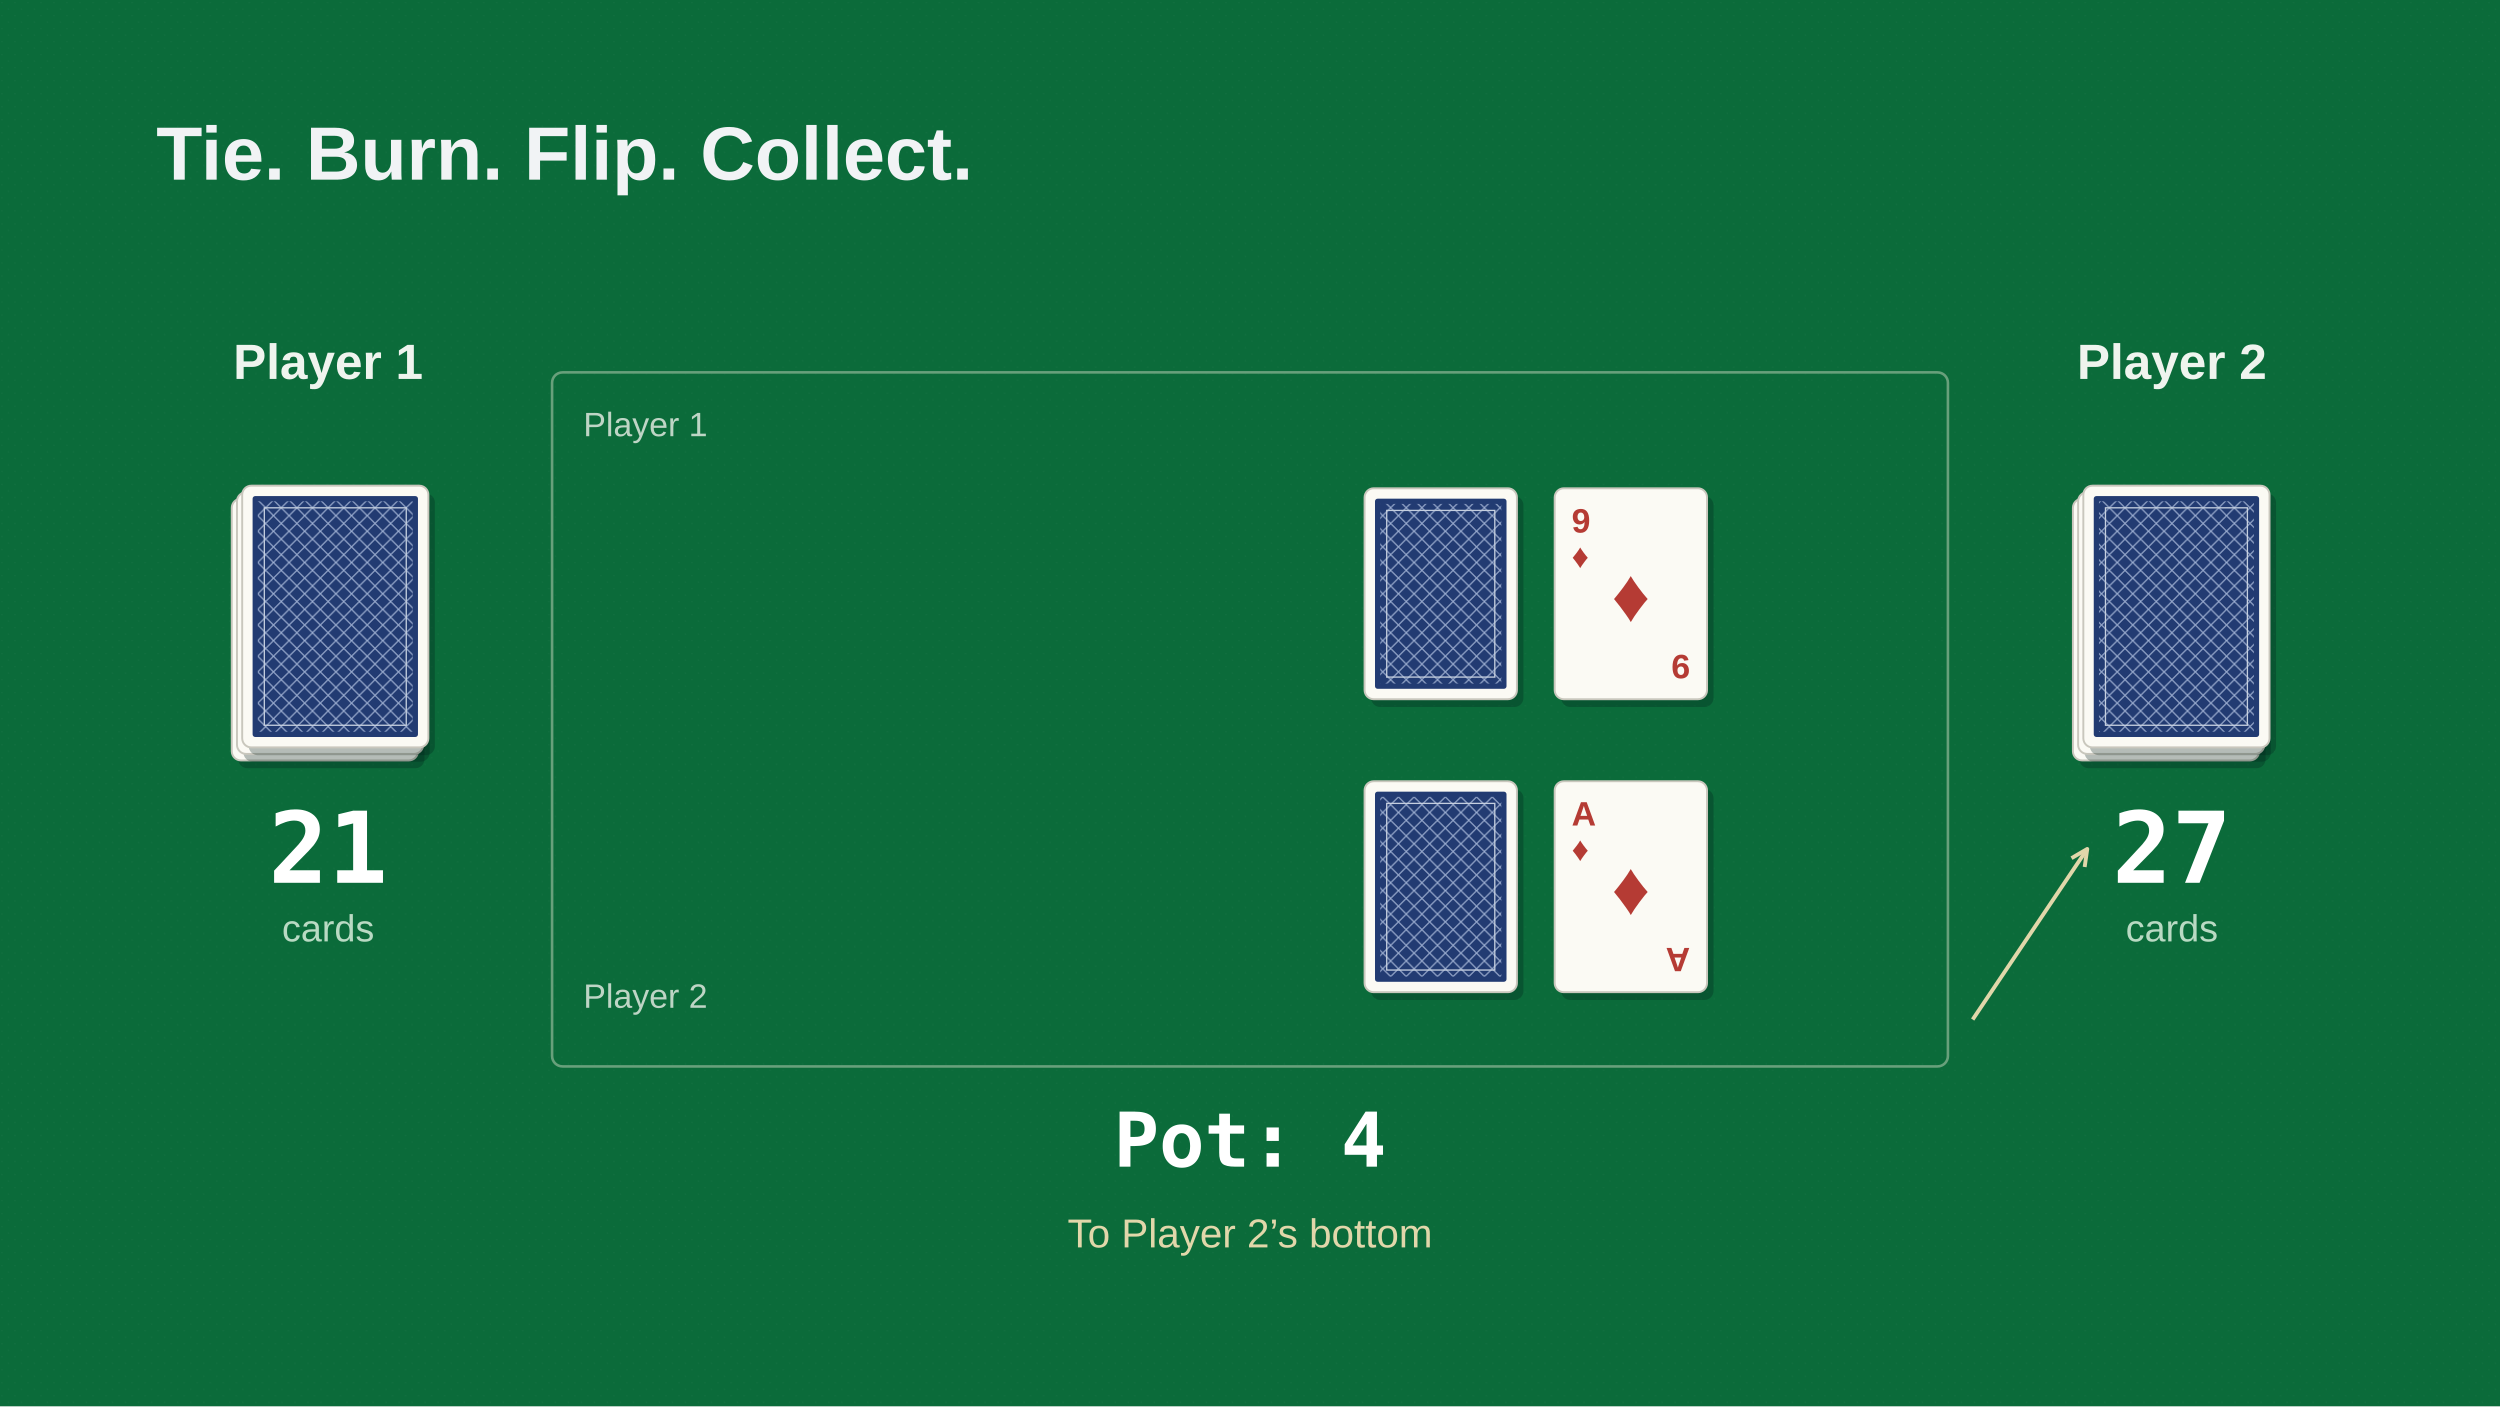
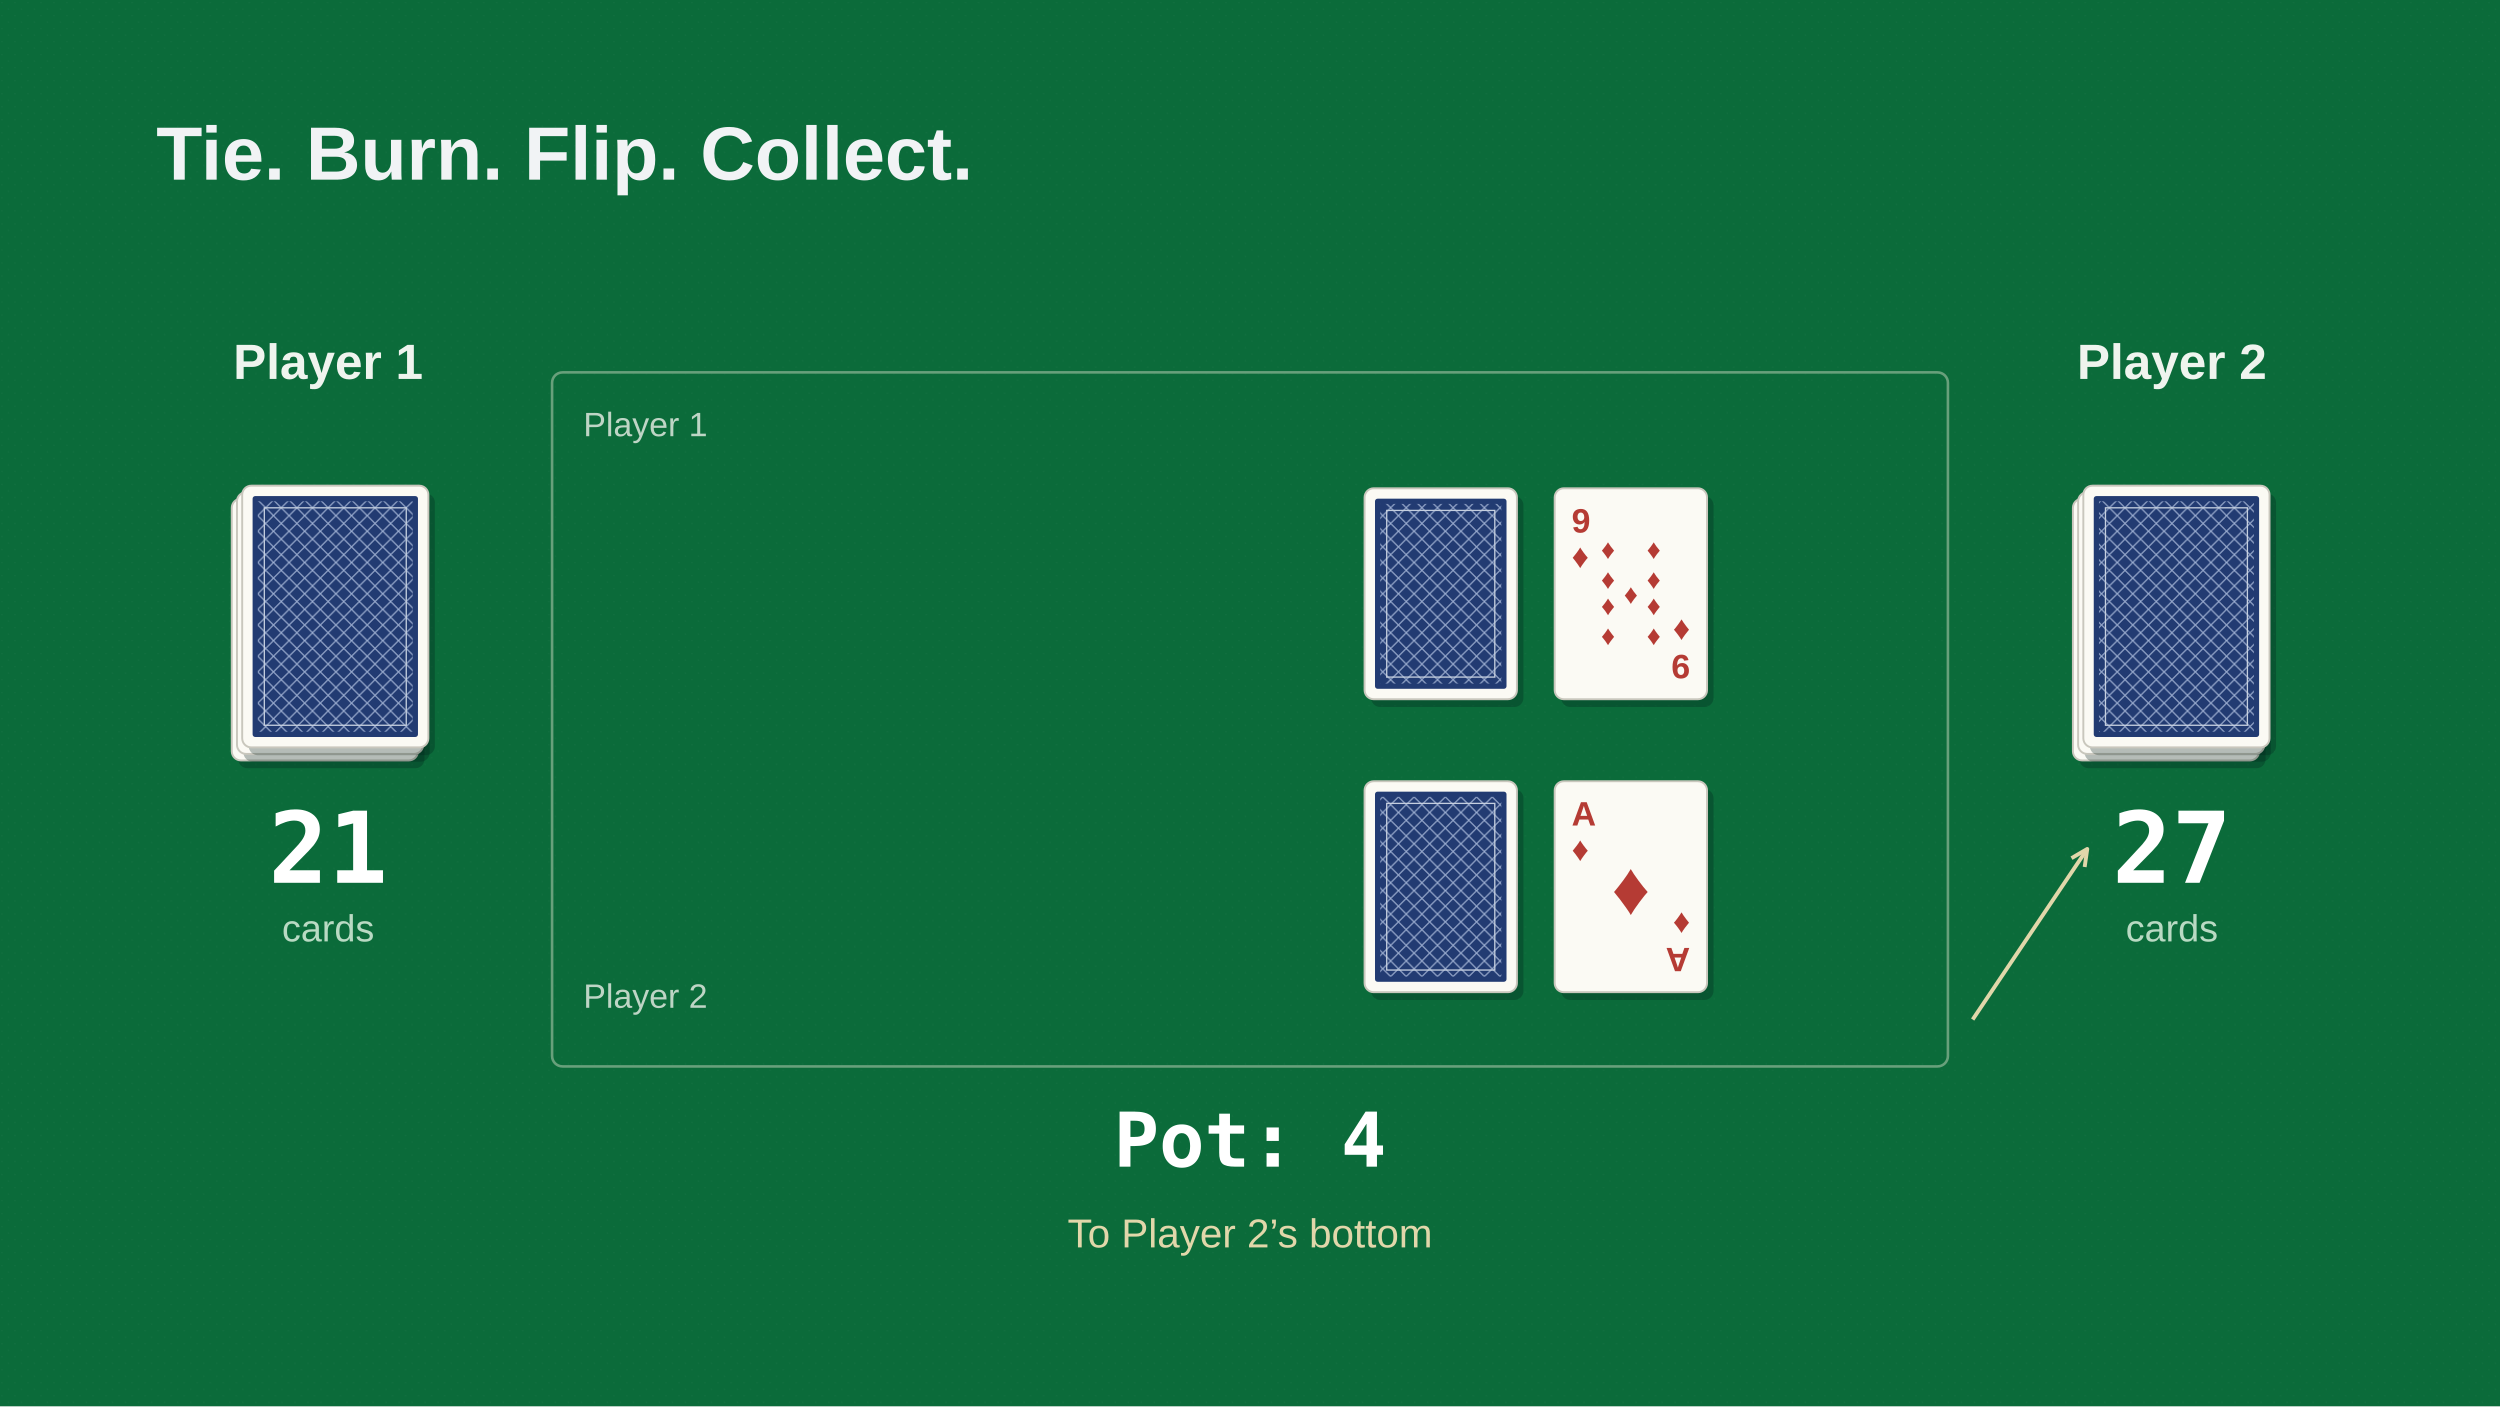
<svg xmlns="http://www.w3.org/2000/svg" width="1920" height="1080" viewBox="0 0 1920 1080" role="img">
  <defs>
    <pattern id="back" width="12" height="12" patternUnits="userSpaceOnUse">
      <path d="M0 6L6 0L12 6L6 12Z" fill="none" stroke="#8fa1c5" stroke-width="1" />
    </pattern>
    <pattern id="felt" width="10" height="10" patternUnits="userSpaceOnUse">
      <path d="M1 2h1M6 7h1" stroke="#ffffff" stroke-opacity=".035" />
    </pattern>
  </defs>
  <rect x="0.00" y="0.00" width="1920.00" height="1080.00" rx="0" fill="#0b6b3a" />
  <rect x="0.00" y="0.00" width="1920.00" height="1080.00" rx="0" fill="url(#felt)" />
  <text x="120.00" y="138.00" font-family="Liberation Sans" font-size="58" font-weight="700" fill="#f1f3f5" text-anchor="start" opacity="1" xml:space="preserve">Tie. Burn. Flip. Collect.</text>
  <text x="252.00" y="291.00" font-family="Liberation Sans" font-size="38" font-weight="700" fill="#eff4ee" text-anchor="middle" opacity="1" xml:space="preserve">Player 1</text>
  <text x="1668.00" y="291.00" font-family="Liberation Sans" font-size="38" font-weight="700" fill="#eff4ee" text-anchor="middle" opacity="1" xml:space="preserve">Player 2</text>
  <g opacity="1">
    <rect x="183.00" y="389.00" width="143.00" height="201.00" rx="7" fill="#001e18" opacity="0.28" />
    <rect x="178.00" y="383.00" width="143.00" height="201.00" rx="7" fill="#fbfaf4" stroke="#c9c7bd" stroke-width="1.5" />
    <rect x="186.00" y="391.00" width="127.00" height="185.00" rx="2" fill="#223b72" />
    <rect x="190.00" y="395.00" width="119.00" height="177.00" rx="0" fill="url(#back)" />
    <rect x="195.00" y="400.00" width="109.00" height="167.00" rx="0" fill="none" stroke="#c5cfdf" stroke-width="1" />
  </g>
  <g opacity="1">
    <rect x="187.00" y="384.00" width="143.00" height="201.00" rx="7" fill="#001e18" opacity="0.28" />
    <rect x="182.00" y="378.00" width="143.00" height="201.00" rx="7" fill="#fbfaf4" stroke="#c9c7bd" stroke-width="1.5" />
    <rect x="190.00" y="386.00" width="127.00" height="185.00" rx="2" fill="#223b72" />
    <rect x="194.00" y="390.00" width="119.00" height="177.00" rx="0" fill="url(#back)" />
    <rect x="199.00" y="395.00" width="109.00" height="167.00" rx="0" fill="none" stroke="#c5cfdf" stroke-width="1" />
  </g>
  <g opacity="1">
    <rect x="191.00" y="379.00" width="143.00" height="201.00" rx="7" fill="#001e18" opacity="0.28" />
    <rect x="186.00" y="373.00" width="143.00" height="201.00" rx="7" fill="#fbfaf4" stroke="#c9c7bd" stroke-width="1.5" />
    <rect x="194.00" y="381.00" width="127.00" height="185.00" rx="2" fill="#223b72" />
    <rect x="198.00" y="385.00" width="119.00" height="177.00" rx="0" fill="url(#back)" />
    <rect x="203.00" y="390.00" width="109.00" height="167.00" rx="0" fill="none" stroke="#c5cfdf" stroke-width="1" />
  </g>
  <g opacity="1">
    <rect x="1597.00" y="389.00" width="143.00" height="201.00" rx="7" fill="#001e18" opacity="0.28" />
    <rect x="1592.00" y="383.00" width="143.00" height="201.00" rx="7" fill="#fbfaf4" stroke="#c9c7bd" stroke-width="1.5" />
    <rect x="1600.00" y="391.00" width="127.00" height="185.00" rx="2" fill="#223b72" />
    <rect x="1604.00" y="395.00" width="119.00" height="177.00" rx="0" fill="url(#back)" />
    <rect x="1609.00" y="400.00" width="109.00" height="167.00" rx="0" fill="none" stroke="#c5cfdf" stroke-width="1" />
  </g>
  <g opacity="1">
    <rect x="1601.00" y="384.00" width="143.00" height="201.00" rx="7" fill="#001e18" opacity="0.28" />
    <rect x="1596.00" y="378.00" width="143.00" height="201.00" rx="7" fill="#fbfaf4" stroke="#c9c7bd" stroke-width="1.5" />
    <rect x="1604.00" y="386.00" width="127.00" height="185.00" rx="2" fill="#223b72" />
    <rect x="1608.00" y="390.00" width="119.00" height="177.00" rx="0" fill="url(#back)" />
    <rect x="1613.00" y="395.00" width="109.00" height="167.00" rx="0" fill="none" stroke="#c5cfdf" stroke-width="1" />
  </g>
  <g opacity="1">
    <rect x="1605.00" y="379.00" width="143.00" height="201.00" rx="7" fill="#001e18" opacity="0.28" />
    <rect x="1600.00" y="373.00" width="143.00" height="201.00" rx="7" fill="#fbfaf4" stroke="#c9c7bd" stroke-width="1.5" />
    <rect x="1608.00" y="381.00" width="127.00" height="185.00" rx="2" fill="#223b72" />
    <rect x="1612.00" y="385.00" width="119.00" height="177.00" rx="0" fill="url(#back)" />
    <rect x="1617.00" y="390.00" width="109.00" height="167.00" rx="0" fill="none" stroke="#c5cfdf" stroke-width="1" />
  </g>
  <text x="252.00" y="678.00" font-family="DejaVu Sans Mono" font-size="76" font-weight="700" fill="#fff" text-anchor="middle" opacity="1" xml:space="preserve">21</text>
  <text x="1668.00" y="678.00" font-family="DejaVu Sans Mono" font-size="76" font-weight="700" fill="#fff" text-anchor="middle" opacity="1" xml:space="preserve">27</text>
  <text x="252.00" y="723.00" font-family="Liberation Sans" font-size="29" font-weight="400" fill="#b9dac3" text-anchor="middle" opacity="1" xml:space="preserve">cards</text>
  <text x="1668.00" y="723.00" font-family="Liberation Sans" font-size="29" font-weight="400" fill="#b9dac3" text-anchor="middle" opacity="1" xml:space="preserve">cards</text>
  <rect x="424.00" y="286.00" width="1072.00" height="533.00" rx="8" fill="none" stroke="#68a07b" stroke-width="2" />
  <text x="448.00" y="335.00" font-family="Liberation Sans" font-size="26" font-weight="400" fill="#bed5c5" text-anchor="start" opacity="1" xml:space="preserve">Player 1</text>
  <text x="448.00" y="774.00" font-family="Liberation Sans" font-size="26" font-weight="400" fill="#bed5c5" text-anchor="start" opacity="1" xml:space="preserve">Player 2</text>
  <g opacity="1">
    <rect x="1053.00" y="381.00" width="117.00" height="162.00" rx="7" fill="#001e18" opacity="0.28" />
    <rect x="1048.00" y="375.00" width="117.00" height="162.00" rx="7" fill="#fbfaf4" stroke="#c9c7bd" stroke-width="1.5" />
    <rect x="1056.00" y="383.00" width="101.00" height="146.00" rx="2" fill="#223b72" />
    <rect x="1060.00" y="387.00" width="93.00" height="138.00" rx="0" fill="url(#back)" />
    <rect x="1065.00" y="392.00" width="83.00" height="128.00" rx="0" fill="none" stroke="#c5cfdf" stroke-width="1" />
  </g>
  <g opacity="1">
    <rect x="1053.00" y="606.00" width="117.00" height="162.00" rx="7" fill="#001e18" opacity="0.28" />
    <rect x="1048.00" y="600.00" width="117.00" height="162.00" rx="7" fill="#fbfaf4" stroke="#c9c7bd" stroke-width="1.5" />
    <rect x="1056.00" y="608.00" width="101.00" height="146.00" rx="2" fill="#223b72" />
    <rect x="1060.00" y="612.00" width="93.00" height="138.00" rx="0" fill="url(#back)" />
    <rect x="1065.00" y="617.00" width="83.00" height="128.00" rx="0" fill="none" stroke="#c5cfdf" stroke-width="1" />
  </g>
  <g opacity="1">
    <rect x="1199.00" y="381.00" width="117.00" height="162.00" rx="7" fill="#001e18" opacity="0.28" />
    <rect x="1194.00" y="375.00" width="117.00" height="162.00" rx="7" fill="#fbfaf4" stroke="#c9c7bd" stroke-width="1.5" />
    <text x="1207.00" y="409.00" font-family="Liberation Sans" font-size="26" font-weight="700" fill="#b53b34" text-anchor="start" opacity="1" xml:space="preserve">9</text>
    <text x="1207.00" y="436.00" font-family="Liberation Sans" font-size="26" font-weight="400" fill="#b53b34" text-anchor="start" opacity="1" xml:space="preserve">♦</text>
-     <text x="1252.50" y="477.06" font-family="Liberation Sans" font-size="58" font-weight="400" fill="#b53b34" text-anchor="middle" opacity="1" xml:space="preserve">♦</text>
    <g transform="rotate(180 1252.5 456.0)">
      <text x="1207.00" y="409.00" font-family="Liberation Sans" font-size="26" font-weight="700" fill="#b53b34" text-anchor="start" opacity="1" xml:space="preserve">9</text>
+       <text x="1207.00" y="436.00" font-family="Liberation Sans" font-size="26" font-weight="400" fill="#b53b34" text-anchor="start" opacity="1" xml:space="preserve">♦</text>
    </g>
+     <text x="1234.95" y="429.06" font-family="Liberation Sans" font-size="21" font-weight="400" fill="#b53b34" text-anchor="middle" opacity="1" xml:space="preserve">♦</text>
+     <g transform="rotate(180 1270.05 490.50)">
+       <text x="1270.05" y="498.06" font-family="Liberation Sans" font-size="21" font-weight="400" fill="#b53b34" text-anchor="middle" opacity="1" xml:space="preserve">♦</text>
+     </g>
+     <text x="1270.05" y="429.06" font-family="Liberation Sans" font-size="21" font-weight="400" fill="#b53b34" text-anchor="middle" opacity="1" xml:space="preserve">♦</text>
+     <g transform="rotate(180 1234.95 490.50)">
+       <text x="1234.95" y="498.06" font-family="Liberation Sans" font-size="21" font-weight="400" fill="#b53b34" text-anchor="middle" opacity="1" xml:space="preserve">♦</text>
+     </g>
+     <text x="1234.95" y="452.06" font-family="Liberation Sans" font-size="21" font-weight="400" fill="#b53b34" text-anchor="middle" opacity="1" xml:space="preserve">♦</text>
+     <g transform="rotate(180 1270.05 467.50)">
+       <text x="1270.05" y="475.06" font-family="Liberation Sans" font-size="21" font-weight="400" fill="#b53b34" text-anchor="middle" opacity="1" xml:space="preserve">♦</text>
+     </g>
+     <text x="1270.05" y="452.06" font-family="Liberation Sans" font-size="21" font-weight="400" fill="#b53b34" text-anchor="middle" opacity="1" xml:space="preserve">♦</text>
+     <g transform="rotate(180 1234.95 467.50)">
+       <text x="1234.95" y="475.06" font-family="Liberation Sans" font-size="21" font-weight="400" fill="#b53b34" text-anchor="middle" opacity="1" xml:space="preserve">♦</text>
+     </g>
+     <text x="1252.50" y="463.56" font-family="Liberation Sans" font-size="21" font-weight="400" fill="#b53b34" text-anchor="middle" opacity="1" xml:space="preserve">♦</text>
  </g>
  <g opacity="1">
    <rect x="1199.00" y="606.00" width="117.00" height="162.00" rx="7" fill="#001e18" opacity="0.28" />
    <rect x="1194.00" y="600.00" width="117.00" height="162.00" rx="7" fill="#fbfaf4" stroke="#c9c7bd" stroke-width="1.5" />
    <text x="1207.00" y="634.00" font-family="Liberation Sans" font-size="26" font-weight="700" fill="#b53b34" text-anchor="start" opacity="1" xml:space="preserve">A</text>
    <text x="1207.00" y="661.00" font-family="Liberation Sans" font-size="26" font-weight="400" fill="#b53b34" text-anchor="start" opacity="1" xml:space="preserve">♦</text>
-     <text x="1252.50" y="702.06" font-family="Liberation Sans" font-size="58" font-weight="400" fill="#b53b34" text-anchor="middle" opacity="1" xml:space="preserve">♦</text>
    <g transform="rotate(180 1252.5 681.0)">
      <text x="1207.00" y="634.00" font-family="Liberation Sans" font-size="26" font-weight="700" fill="#b53b34" text-anchor="start" opacity="1" xml:space="preserve">A</text>
+       <text x="1207.00" y="661.00" font-family="Liberation Sans" font-size="26" font-weight="400" fill="#b53b34" text-anchor="start" opacity="1" xml:space="preserve">♦</text>
    </g>
+     <text x="1252.50" y="702.06" font-family="Liberation Sans" font-size="58" font-weight="400" fill="#b53b34" text-anchor="middle" opacity="1" xml:space="preserve">♦</text>
  </g>
  <text x="960.00" y="896.00" font-family="DejaVu Sans Mono" font-size="58" font-weight="700" fill="#fff" text-anchor="middle" opacity="1" xml:space="preserve">Pot: 4</text>
  <text x="960.00" y="958.00" font-family="Liberation Sans" font-size="31" font-weight="400" fill="#e1d7aa" text-anchor="middle" opacity="1" xml:space="preserve">To Player 2’s bottom</text>
  <path d="M1515.00 783.00L1603.00 652.00" fill="none" stroke="#e1d7aa" stroke-width="3" />
  <path d="M1601.025 665.86 L1603 652 L1590.916 659.069" stroke="#e1d7aa" stroke-width="3" fill="none" stroke-linejoin="round" />
</svg>
